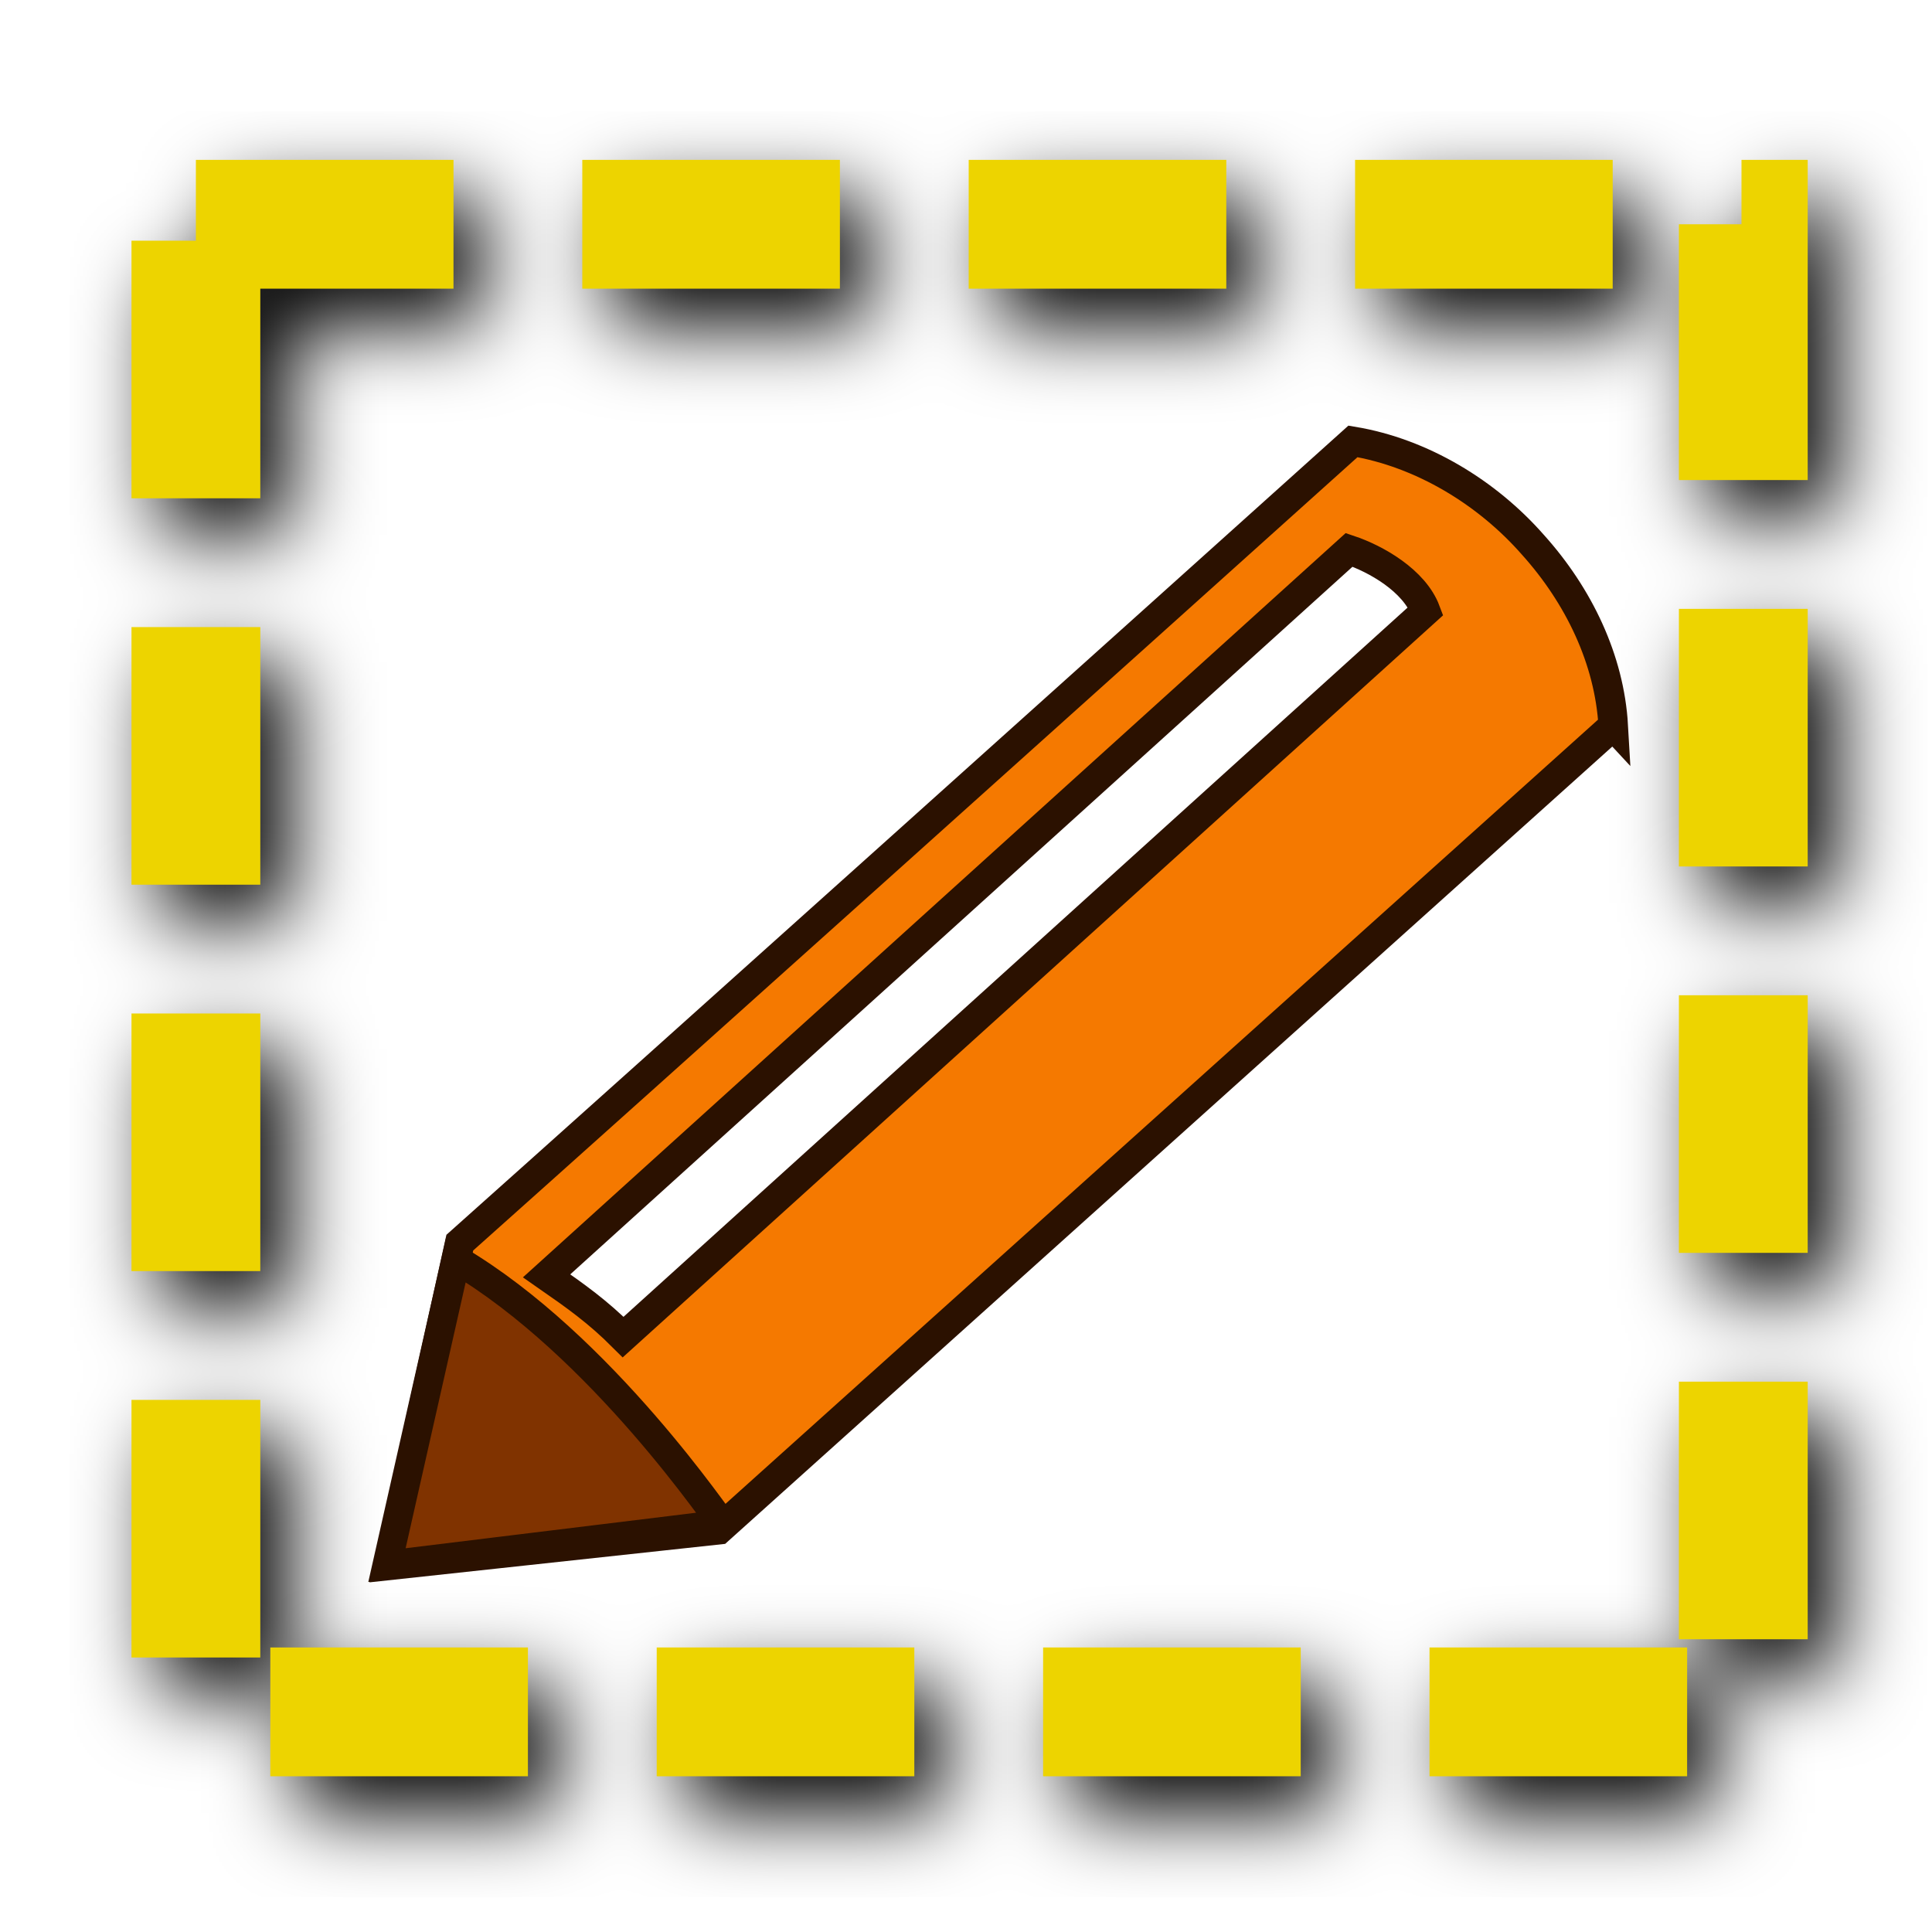
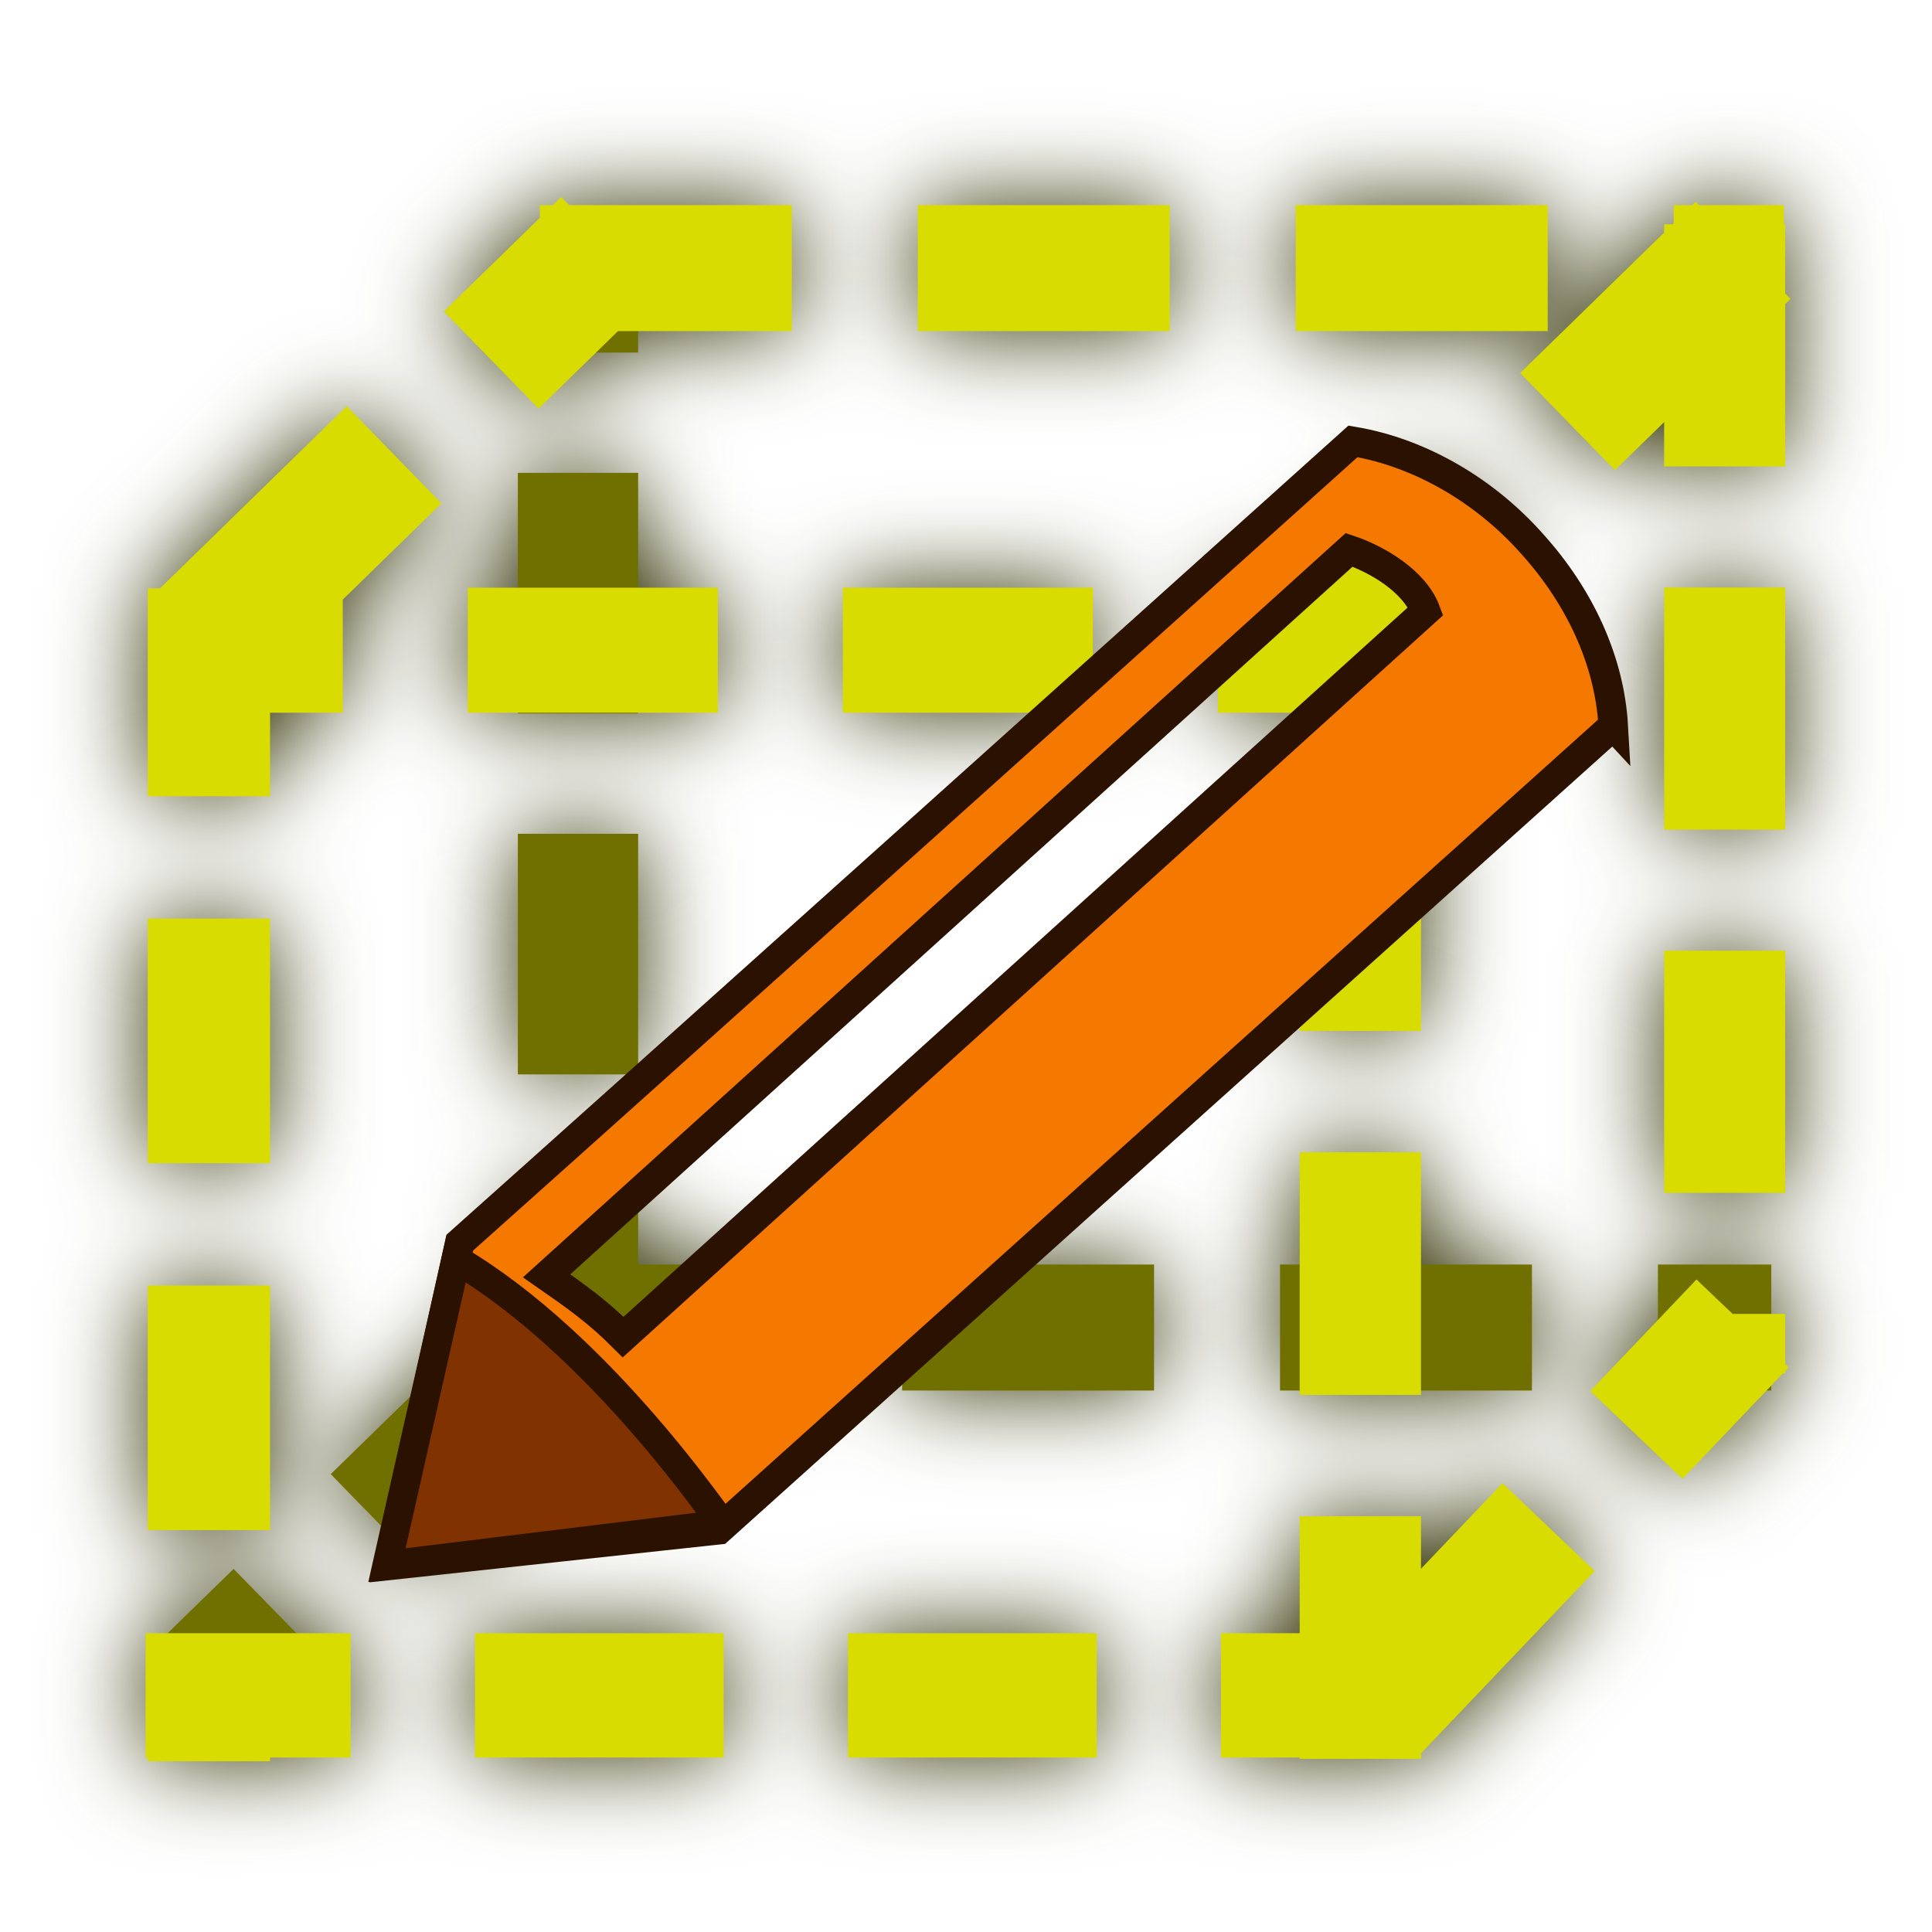
<svg xmlns="http://www.w3.org/2000/svg" xmlns:xlink="http://www.w3.org/1999/xlink" width="48" height="48" id="svg2" version="1.0">
  <defs id="defs4">
-     <filter id="filter3217">
-       <feGaussianBlur stdDeviation="1.023" id="feGaussianBlur3219" />
-     </filter>
    <linearGradient id="linearGradient3367">
      <stop style="stop-color:#000000;stop-opacity:1" offset="0" id="stop3369" />
      <stop id="stop3371" offset="0.444" style="stop-color:#940000;stop-opacity:1;" />
      <stop id="stop3373" offset="1" style="stop-color:#dc0808;stop-opacity:1;" />
    </linearGradient>
    <linearGradient id="linearGradient3124">
      <stop id="stop3126" offset="0" style="stop-color:#4e1818;stop-opacity:1;" />
      <stop style="stop-color:#940000;stop-opacity:1;" offset="0.623" id="stop3128" />
      <stop style="stop-color:#dc0808;stop-opacity:1;" offset="1" id="stop3130" />
    </linearGradient>
    <linearGradient id="linearGradient3358">
      <stop id="stop3360" offset="0" style="stop-color:#000000;stop-opacity:1" />
      <stop style="stop-color:#940000;stop-opacity:1;" offset="0.111" id="stop3362" />
      <stop style="stop-color:#dc0808;stop-opacity:1;" offset="1" id="stop3364" />
    </linearGradient>
    <linearGradient id="linearGradient3336">
      <stop id="stop3338" offset="0" style="stop-color:#4e1818;stop-opacity:1;" />
      <stop style="stop-color:#940000;stop-opacity:1;" offset="0.458" id="stop3340" />
      <stop style="stop-color:#dc0808;stop-opacity:1;" offset="1" id="stop3342" />
    </linearGradient>
    <linearGradient id="linearGradient3300">
      <stop style="stop-color:#4e1818;stop-opacity:1;" offset="0" id="stop3308" />
      <stop id="stop3322" offset="0.236" style="stop-color:#940000;stop-opacity:1;" />
      <stop id="stop3304" offset="1" style="stop-color:#dc0808;stop-opacity:1;" />
    </linearGradient>
    <linearGradient id="linearGradient3264">
      <stop style="stop-color:#c9c9c9;stop-opacity:1;" offset="0" id="stop3266" />
      <stop id="stop3276" offset="0.25" style="stop-color:#f8f8f8;stop-opacity:1;" />
      <stop id="stop3272" offset="0.5" style="stop-color:#e2e2e2;stop-opacity:1;" />
      <stop style="stop-color:#b0b0b0;stop-opacity:1;" offset="0.75" id="stop3274" />
      <stop style="stop-color:#c9c9c9;stop-opacity:1;" offset="1" id="stop3268" />
    </linearGradient>
    <marker orient="auto" refY="0" refX="0" id="Arrow2Sstart" style="overflow:visible">
      <path id="path3703" style="font-size:12px;fill-rule:evenodd;stroke-width:0.625;stroke-linejoin:round" d="M 8.719,4.034 L -2.207,0.016 L 8.719,-4.002 C 6.973,-1.63 6.983,1.616 8.719,4.034 z" transform="matrix(0.3,0,0,0.3,-0.69,0)" />
    </marker>
    <marker id="RazorWire" refX="0" refY="0" orient="auto">
       style="overflow:visible"&gt;
      <path id="path3906" transform="scale(0.8,0.8)" style="fill:#808080;fill-opacity:1;fill-rule:evenodd;stroke:#000000;stroke-width:0.1pt" d="M 0.023,-0.74 L 0.023,0.697 L -7.759,3.01 L 10.679,3.01 L 3.491,0.697 L 3.491,-0.74 L 10.741,-2.896 L -7.727,-2.896 L 0.023,-0.74 z" />
    </marker>
    <marker orient="auto" refY="0" refX="0" id="Arrow1Send" style="overflow:visible">
      <path id="path3688" d="M 0,0 L 5,-5 L -12.5,0 L 5,5 L 0,0 z" style="fill-rule:evenodd;stroke:#000000;stroke-width:1pt;marker-start:none" transform="matrix(-0.2,0,0,-0.2,-1.2,0)" />
    </marker>
    <linearGradient id="linearGradient3199">
      <stop style="stop-color:#868686;stop-opacity:1;" offset="0" id="stop3201" />
      <stop style="stop-color:#ffffff;stop-opacity:1;" offset="1" id="stop3203" />
    </linearGradient>
    <marker orient="auto" refY="0" refX="0" id="marker2700" style="overflow:visible">
      <path id="path2702" style="font-size:12px;fill-rule:evenodd;stroke-width:0.625;stroke-linejoin:round" d="M 8.719,4.034 L -2.207,0.016 L 8.719,-4.002 C 6.973,-1.63 6.983,1.616 8.719,4.034 z" transform="matrix(0.3,0,0,0.3,-0.69,0)" />
    </marker>
    <marker id="marker2696" refX="0" refY="0" orient="auto">
       style="overflow:visible"&gt;
      <path id="path2698" transform="scale(0.8,0.8)" style="fill:#808080;fill-opacity:1;fill-rule:evenodd;stroke:#000000;stroke-width:0.1pt" d="M 0.023,-0.74 L 0.023,0.697 L -7.759,3.01 L 10.679,3.01 L 3.491,0.697 L 3.491,-0.74 L 10.741,-2.896 L -7.727,-2.896 L 0.023,-0.74 z" />
    </marker>
    <marker orient="auto" refY="0" refX="0" id="marker2692" style="overflow:visible">
      <path id="path2694" d="M 0,0 L 5,-5 L -12.5,0 L 5,5 L 0,0 z" style="fill-rule:evenodd;stroke:#000000;stroke-width:1pt;marker-start:none" transform="matrix(-0.2,0,0,-0.2,-1.2,0)" />
    </marker>
    <marker orient="auto" refY="0" refX="0" id="marker2660" style="overflow:visible">
      <path id="path2662" style="font-size:12px;fill-rule:evenodd;stroke-width:0.625;stroke-linejoin:round" d="M 8.719,4.034 L -2.207,0.016 L 8.719,-4.002 C 6.973,-1.63 6.983,1.616 8.719,4.034 z" transform="matrix(0.3,0,0,0.3,-0.69,0)" />
    </marker>
    <marker id="marker2656" refX="0" refY="0" orient="auto">
       style="overflow:visible"&gt;
      <path id="path2658" transform="scale(0.8,0.8)" style="fill:#808080;fill-opacity:1;fill-rule:evenodd;stroke:#000000;stroke-width:0.1pt" d="M 0.023,-0.74 L 0.023,0.697 L -7.759,3.01 L 10.679,3.01 L 3.491,0.697 L 3.491,-0.74 L 10.741,-2.896 L -7.727,-2.896 L 0.023,-0.74 z" />
    </marker>
    <marker orient="auto" refY="0" refX="0" id="marker2652" style="overflow:visible">
      <path id="path2654" d="M 0,0 L 5,-5 L -12.5,0 L 5,5 L 0,0 z" style="fill-rule:evenodd;stroke:#000000;stroke-width:1pt;marker-start:none" transform="matrix(-0.2,0,0,-0.2,-1.2,0)" />
    </marker>
    <linearGradient y2="473.164" x2="-361.587" y1="473.164" x1="-482.456" gradientUnits="userSpaceOnUse" id="linearGradient2707" xlink:href="#linearGradient3199" />
    <linearGradient y2="84.768" x2="446.751" y1="84.768" x1="313.025" gradientUnits="userSpaceOnUse" id="linearGradient2709" xlink:href="#linearGradient3199" />
    <linearGradient y2="471.947" x2="-243.894" y1="471.947" x1="-364.763" gradientUnits="userSpaceOnUse" id="linearGradient2711" xlink:href="#linearGradient3199" />
    <linearGradient y2="441.063" x2="46.901" y1="441.063" x1="-196.229" gradientUnits="userSpaceOnUse" id="linearGradient2713" xlink:href="#linearGradient3199" />
    <linearGradient y2="403.972" x2="-361.594" y1="403.972" x1="-482.463" gradientUnits="userSpaceOnUse" id="linearGradient2715" xlink:href="#linearGradient3199" />
    <linearGradient y2="11.617" x2="446.592" y1="11.617" x1="312.866" gradientUnits="userSpaceOnUse" id="linearGradient2717" xlink:href="#linearGradient3199" />
    <linearGradient y2="404.158" x2="-246.243" y1="404.158" x1="-367.112" gradientUnits="userSpaceOnUse" id="linearGradient2719" xlink:href="#linearGradient3199" />
+     <filter color-interpolation-filters="sRGB" id="filter4371">
+       <feGaussianBlur stdDeviation="1.183" id="feGaussianBlur4373" />
+     </filter>
  </defs>
  <g id="layer1">
-     <g id="g4610">
-       <rect y="6.465" x="5.581" height="36.959" width="38.445" id="rect3155" style="opacity:1;fill:none;fill-opacity:0.976;stroke:#000000;stroke-width:3.2;stroke-linecap:butt;stroke-linejoin:miter;stroke-miterlimit:4;stroke-dasharray:6.4, 3.2;stroke-dashoffset:0;stroke-opacity:1;filter:url(#filter3217)" />
-       <rect y="5.572" x="4.867" height="36.959" width="38.445" id="rect2383" style="opacity:1;fill:none;fill-opacity:0.976;stroke:#edd400;stroke-width:3.2;stroke-linecap:butt;stroke-linejoin:miter;stroke-miterlimit:4;stroke-dasharray:6.4, 3.2;stroke-dashoffset:0;stroke-opacity:1" />
+     <g transform="translate(-0.5666239,-0.271872)" id="g4249" style="stroke:#2e2f00;stroke-opacity:1;display:inline;filter:url(#filter4371)">
+       <path id="path4225" d="m 5.757,14.89 0,29.14" style="fill:none;stroke:#2e2f00;stroke-width:3.039;stroke-linecap:butt;stroke-linejoin:miter;stroke-miterlimit:4;stroke-opacity:1;stroke-dasharray:6.077, 3.039;stroke-dashoffset:10.028" />
+       <path id="path4227" d="m 14.926,6.341 0,28.196" style="fill:none;stroke:#2e2f00;stroke-width:2.989;stroke-linecap:butt;stroke-linejoin:miter;stroke-miterlimit:4;stroke-opacity:1;stroke-dasharray:5.978, 2.989;stroke-dashoffset:3.288" />
+       <path style="fill:none;stroke:#2e2f00;stroke-width:3.13;stroke-linecap:butt;stroke-linejoin:miter;stroke-miterlimit:4;stroke-opacity:1;stroke-dasharray:6.259, 3.13;stroke-dashoffset:3.443" d="m 44.573,33.254 -30.908,0" id="path4229" />
+       <path style="fill:none;stroke:#2e2f00;stroke-width:3.008;stroke-linecap:butt;stroke-linejoin:miter;stroke-miterlimit:4;stroke-opacity:1;stroke-dasharray:6.016, 3.008;stroke-dashoffset:0" d="m 43.415,5.844 0,28.55" id="path4231" />
+       <path id="path4233" d="M 33.72,16.396 43.874,6.491" style="fill:none;stroke:#2e2f00;stroke-width:3.371;stroke-linecap:butt;stroke-linejoin:miter;stroke-miterlimit:4;stroke-opacity:1;stroke-dasharray:6.742, 3.371;stroke-dashoffset:12.136;display:inline" />
+       <path id="path4235" d="m 13.979,6.933 30.908,0" style="fill:none;stroke:#2e2f00;stroke-width:3.13;stroke-linecap:butt;stroke-linejoin:miter;stroke-miterlimit:4;stroke-opacity:1;stroke-dasharray:6.26, 3.13;stroke-dashoffset:0" />
+       <path style="fill:none;stroke:#2e2f00;stroke-width:3.014;stroke-linecap:butt;stroke-linejoin:miter;stroke-miterlimit:4;stroke-opacity:1;stroke-dasharray:6.028, 3.014;stroke-dashoffset:4.521" d="m 34.364,15.336 0,28.668" id="path4237" />
+       <path id="path4239" d="M 5.376,42.575 15.53,32.67" style="fill:#cc0000;fill-rule:evenodd;stroke:#2e2f00;stroke-width:3.371;stroke-linecap:butt;stroke-linejoin:miter;stroke-miterlimit:4;stroke-opacity:1;stroke-dasharray:6.742, 3.371;stroke-dashoffset:3.708;display:inline" />
+       <path id="path4241" d="M 5.532,16.278 15.685,6.373" style="fill:none;stroke:#2e2f00;stroke-width:3.371;stroke-linecap:butt;stroke-linejoin:miter;stroke-miterlimit:4;stroke-opacity:1;stroke-dasharray:6.742, 3.371;stroke-dashoffset:0;display:inline" />
+       <path id="path4243" d="m 5.045,16.426 30.437,0" style="fill:none;stroke:#2e2f00;stroke-width:3.106;stroke-linecap:butt;stroke-linejoin:miter;stroke-miterlimit:4;stroke-opacity:1;stroke-dasharray:6.212, 3.106;stroke-dashoffset:2.174" />
+       <path id="path4245" d="m 34.678,42.793 9.183,-9.642" style="fill:none;stroke:#2e2f00;stroke-width:3.163;stroke-linecap:butt;stroke-linejoin:miter;stroke-miterlimit:4;stroke-opacity:1;stroke-dasharray:6.326, 3.163;stroke-dashoffset:0;display:inline" />
+       <path style="fill:none;stroke:#2e2f00;stroke-width:3.089;stroke-linecap:butt;stroke-linejoin:miter;stroke-miterlimit:4;stroke-opacity:1;stroke-dasharray:6.178, 3.089;stroke-dashoffset:2.78" d="m 34.3,42.393 -30.116,0" id="path4247" />
    </g>
+     <path id="path3166-0" d="m 5.19,14.618 0,29.14" style="fill:none;stroke:#d8dc00;stroke-width:3.039;stroke-linecap:butt;stroke-linejoin:miter;stroke-miterlimit:4;stroke-opacity:1;stroke-dasharray:6.077, 3.039;stroke-dashoffset:10.028;display:inline" />
+     <path id="path3166" d="m 14.36,6.069 0,28.196" style="fill:none;stroke:#707000;stroke-width:2.989;stroke-linecap:butt;stroke-linejoin:miter;stroke-miterlimit:4;stroke-opacity:1;stroke-dasharray:5.978, 2.989;stroke-dashoffset:3.288;display:inline" />
+     <path style="fill:none;stroke:#707000;stroke-width:3.13;stroke-linecap:butt;stroke-linejoin:miter;stroke-miterlimit:4;stroke-opacity:1;stroke-dasharray:6.259, 3.13;stroke-dashoffset:3.443;display:inline" d="m 44.007,32.982 -30.908,0" id="path3182" />
+     <path style="fill:none;stroke:#d8dc00;stroke-width:3.008;stroke-linecap:butt;stroke-linejoin:miter;stroke-miterlimit:4;stroke-opacity:1;stroke-dasharray:6.016, 3.008;stroke-dashoffset:0;display:inline" d="m 42.849,5.572 0,28.55" id="path3180" />
+     <path id="path3168-3-9" d="M 33.154,16.124 43.307,6.219" style="fill:none;stroke:#d8dc00;stroke-width:3.371;stroke-linecap:butt;stroke-linejoin:miter;stroke-miterlimit:4;stroke-opacity:1;stroke-dasharray:6.742, 3.371;stroke-dashoffset:12.136;display:inline" />
+     <path id="path3168" d="m 13.412,6.661 30.908,0" style="fill:none;stroke:#d8dc00;stroke-width:3.13;stroke-linecap:butt;stroke-linejoin:miter;stroke-miterlimit:4;stroke-opacity:1;stroke-dasharray:6.26, 3.13;stroke-dashoffset:0;display:inline" />
+     <path style="fill:none;stroke:#d8dc00;stroke-width:3.014;stroke-linecap:butt;stroke-linejoin:miter;stroke-miterlimit:4;stroke-opacity:1;stroke-dasharray:6.028, 3.014;stroke-dashoffset:4.521;display:inline" d="m 33.797,15.065 0,28.668" id="path3180-8" />
+     <path id="path3168-3-9-2-1-5" d="M 4.809,42.304 14.963,32.398" style="fill:#cc0000;fill-rule:evenodd;stroke:#707000;stroke-width:3.371;stroke-linecap:butt;stroke-linejoin:miter;stroke-miterlimit:4;stroke-opacity:1;stroke-dasharray:6.742, 3.371;stroke-dashoffset:3.708;display:inline" />
+     <path id="path3168-3-9-2-3" d="M 4.965,16.006 15.119,6.101" style="fill:none;stroke:#d8dc00;stroke-width:3.371;stroke-linecap:butt;stroke-linejoin:miter;stroke-miterlimit:4;stroke-opacity:1;stroke-dasharray:6.742, 3.371;stroke-dashoffset:0;display:inline" />
+     <path id="path3168-3" d="m 4.478,16.154 30.437,0" style="fill:none;stroke:#d8dc00;stroke-width:3.106;stroke-linecap:butt;stroke-linejoin:miter;stroke-miterlimit:4;stroke-opacity:1;stroke-dasharray:6.212, 3.106;stroke-dashoffset:2.174;display:inline" />
+     <path id="path3168-3-9-2-1" d="m 34.111,42.521 9.183,-9.642" style="fill:none;stroke:#d8dc00;stroke-width:3.163;stroke-linecap:butt;stroke-linejoin:miter;stroke-miterlimit:4;stroke-opacity:1;stroke-dasharray:6.326, 3.163;stroke-dashoffset:0;display:inline" />
+     <path style="fill:none;stroke:#d8dc00;stroke-width:3.089;stroke-linecap:butt;stroke-linejoin:miter;stroke-miterlimit:4;stroke-opacity:1;stroke-dasharray:6.178, 3.089;stroke-dashoffset:2.78;display:inline" d="m 33.733,42.121 -30.116,0" id="path3182-4" />
    <path style="fill:#f57900;stroke:#2b1100;stroke-width:0.734" d="m 40.081,18.035 c -0.095,-1.648 -0.856,-3.233 -1.997,-4.501 -1.141,-1.3 -2.758,-2.282 -4.47,-2.568 -5.04,4.533 -17.784,15.977 -22.19,19.907 0,0 0,0 0,0 0,0 0,0 0,0 l -1.775,8.02 8.21,-0.888 c 0,0 0,0 0,0 0,0 0,0 0,0 l 0,0 c 0,0 0,0 0,0 4.438,-3.994 17.181,-15.438 22.221,-19.971 z M 15.482,33.219 C 14.848,32.585 14.309,32.205 13.58,31.698 L 33.519,13.661 c 0.666,0.222 1.617,0.761 1.902,1.522 L 15.482,33.219 Z" id="path4316" />
    <path id="path11112" d="m 17.951,37.865 c -0.034,0.007 -2.99,-4.435 -6.622,-6.575 l -1.715,7.595 c 8.252,-1.009 8.336,-1.019 8.336,-1.019 z" style="fill:#803300;fill-rule:evenodd;stroke:#2b1100;stroke-width:0.72px;stroke-linecap:butt;stroke-linejoin:miter;stroke-opacity:1" />
  </g>
</svg>
